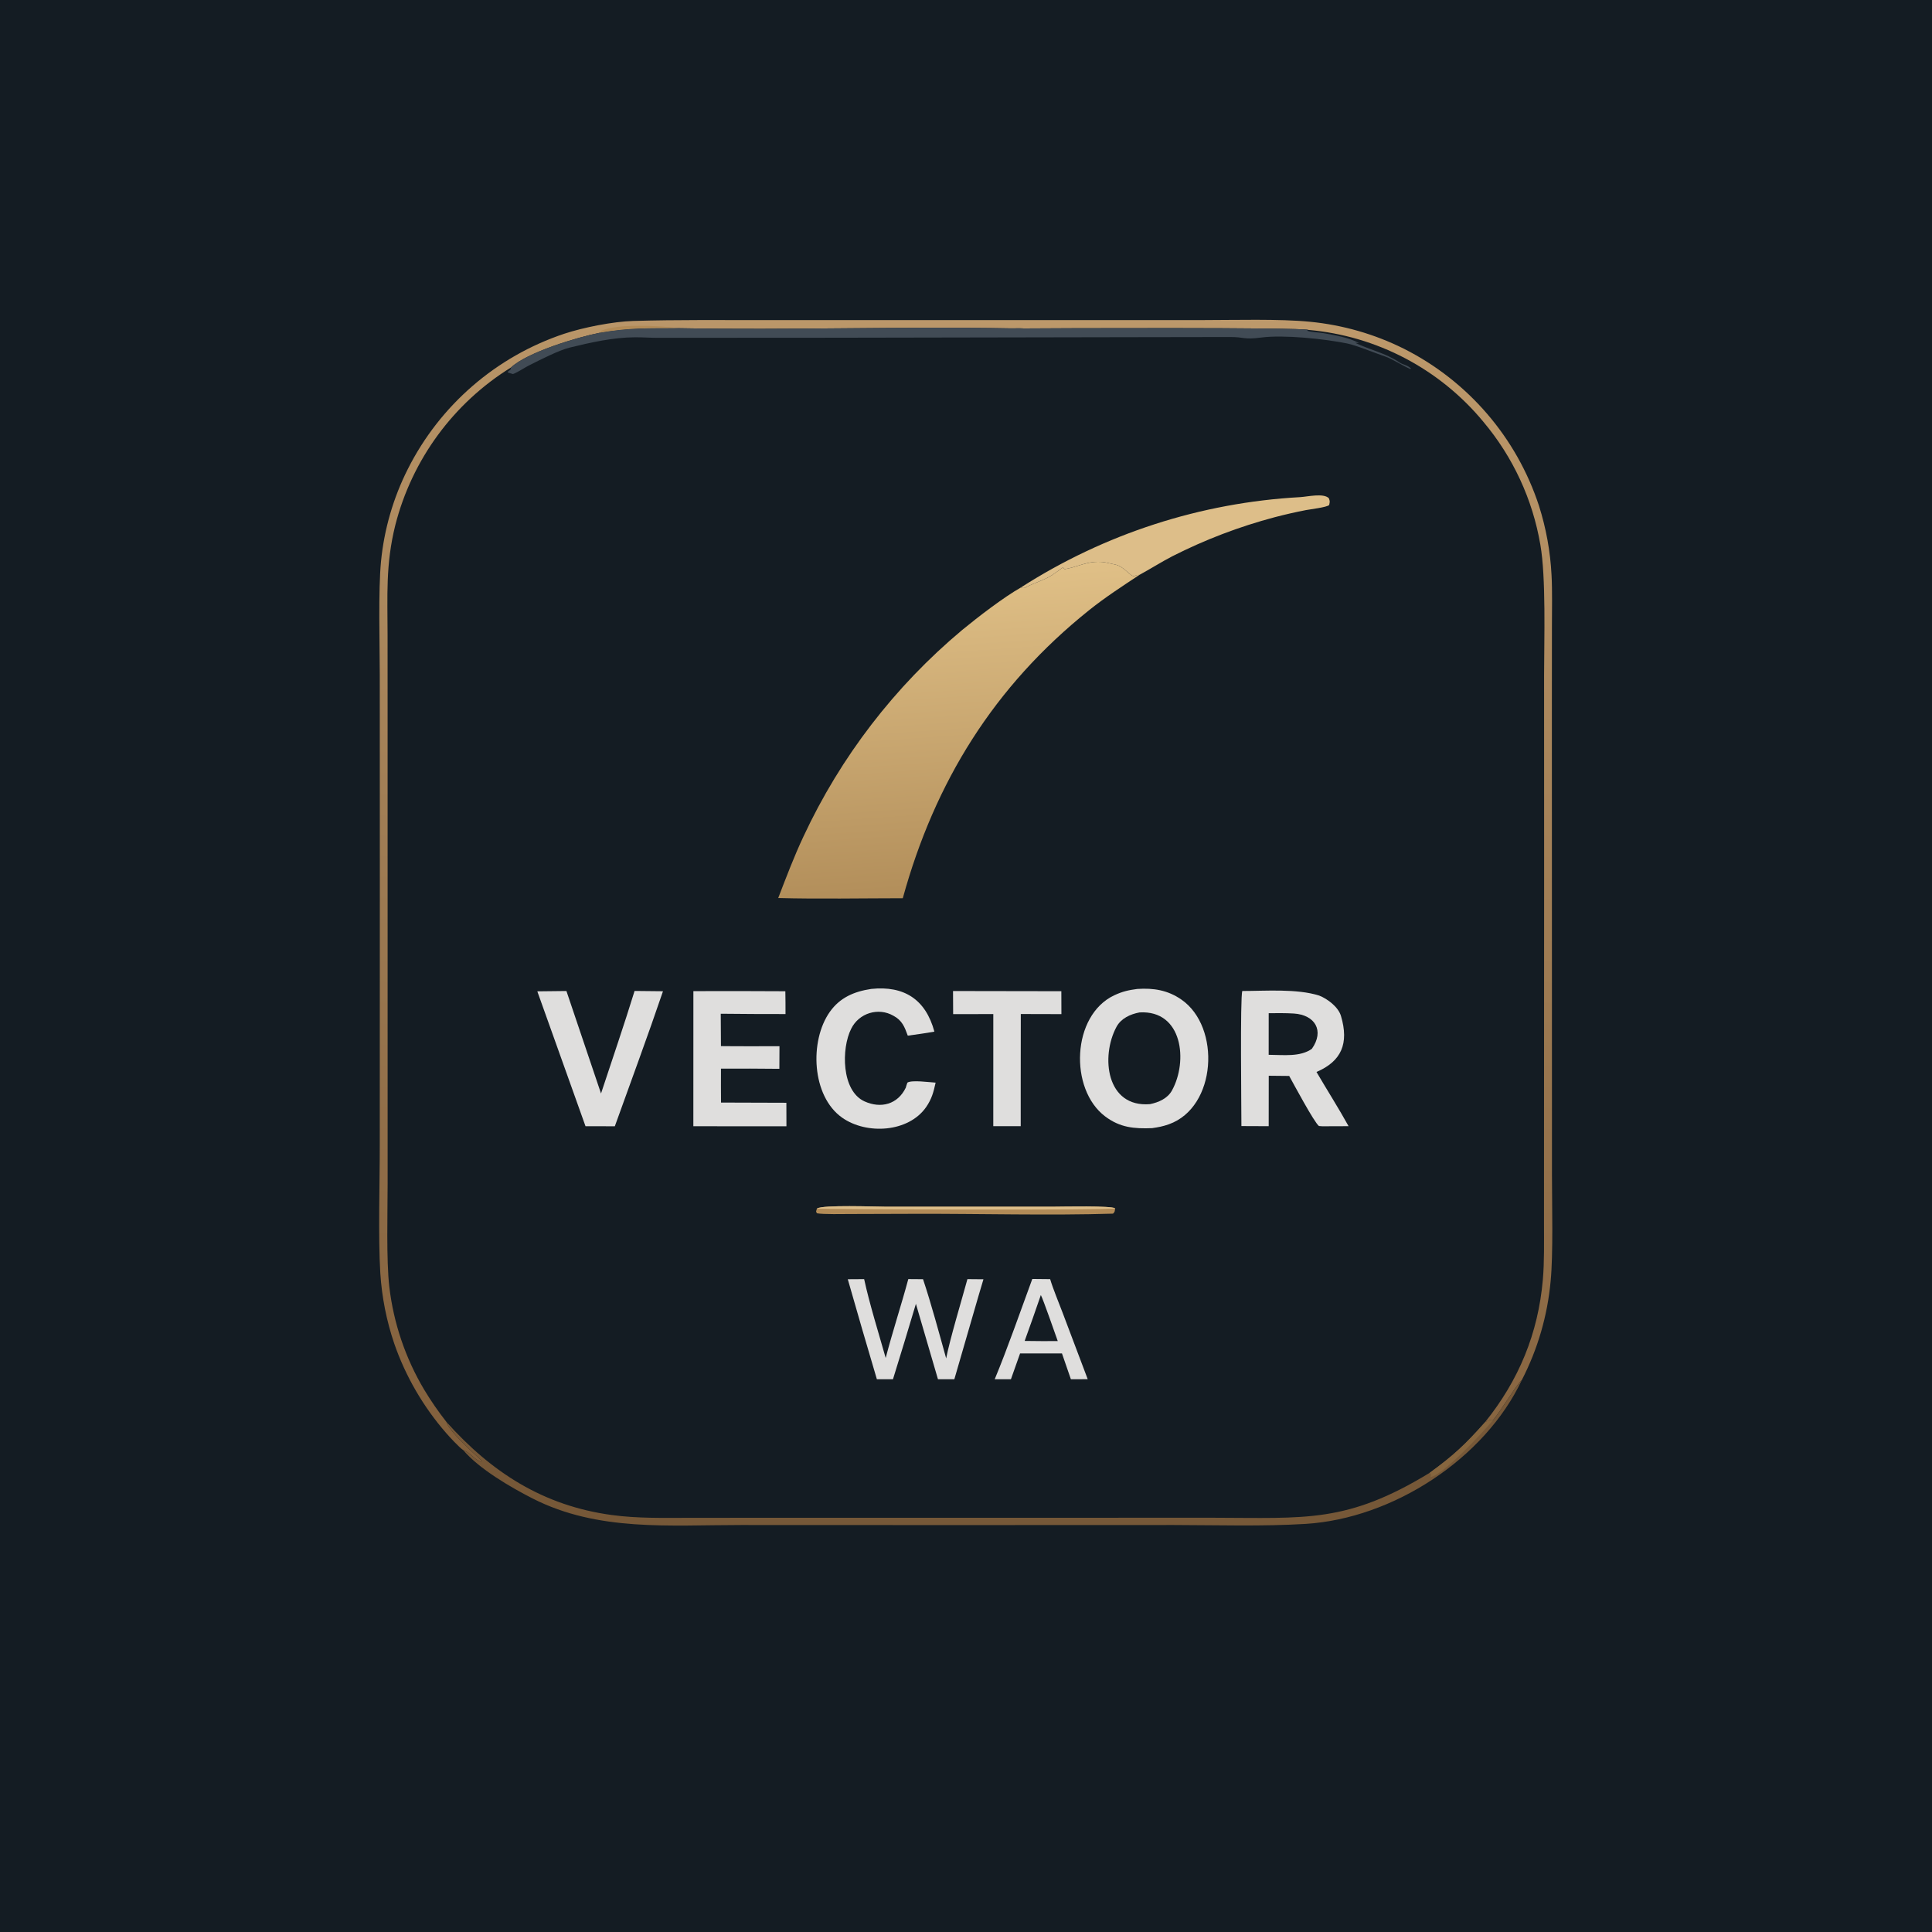
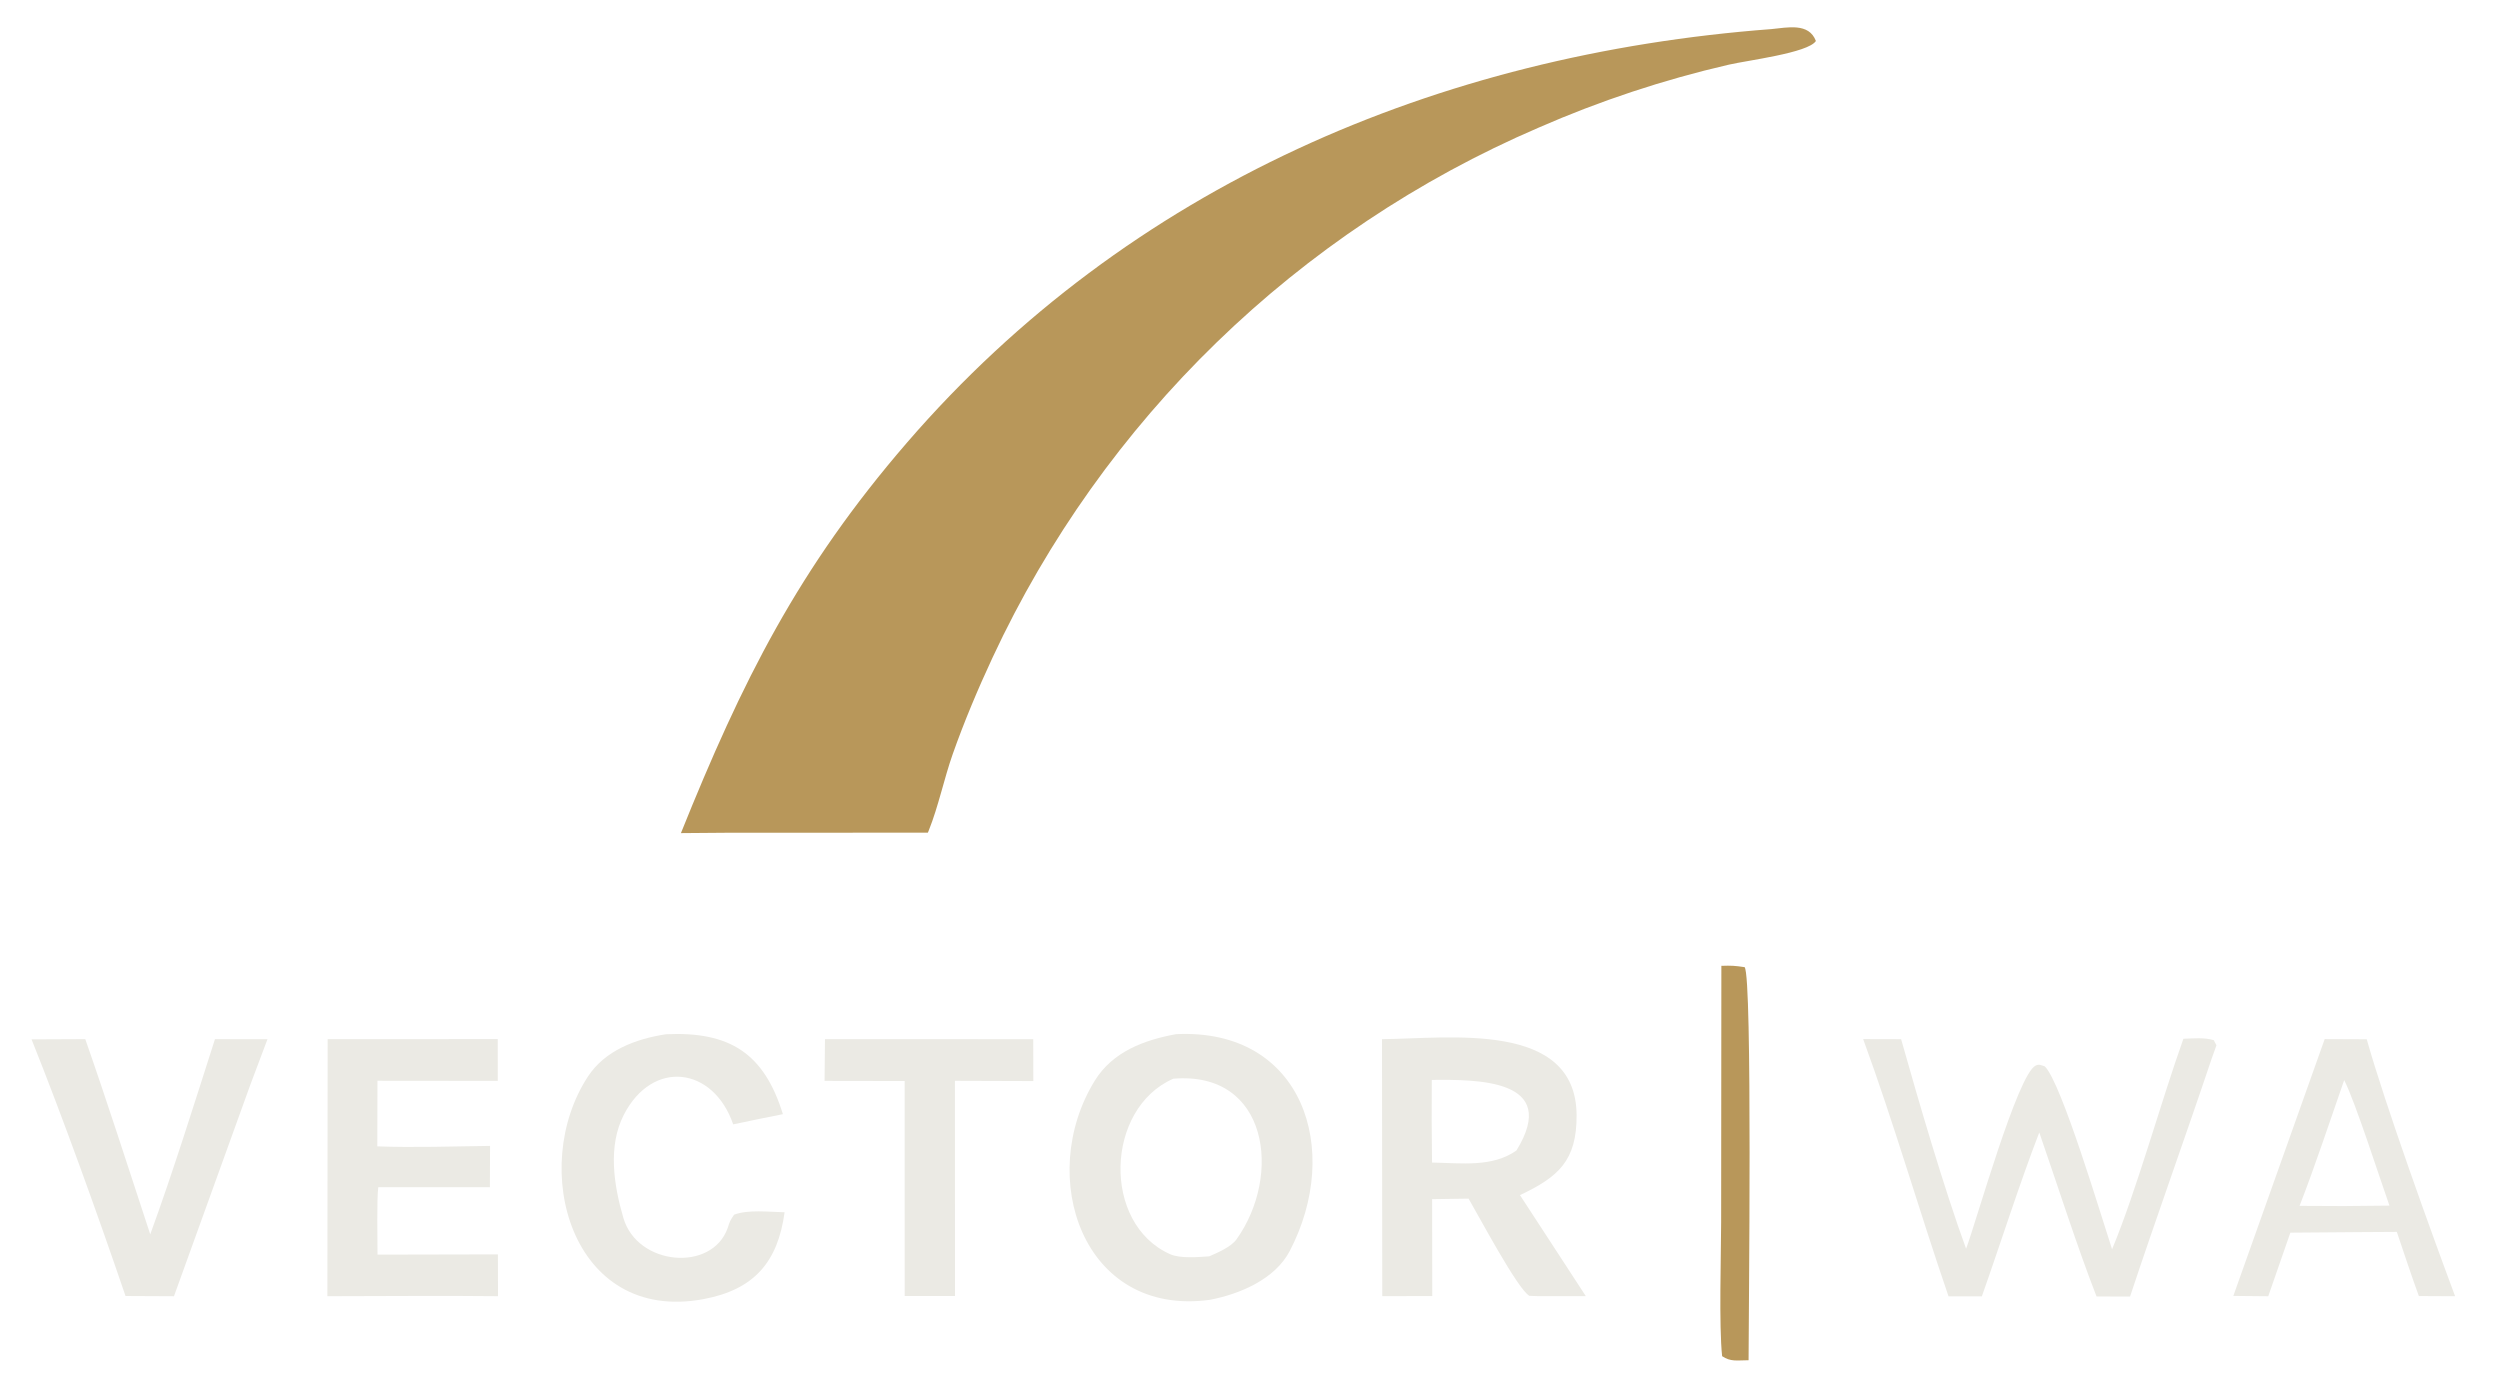
- <svg xmlns="http://www.w3.org/2000/svg" version="1.1" viewBox="0 0 2048 2048" preserveAspectRatio="xMidYMid meet">
-   <defs>
-     <linearGradient id="VectorWaArrowGradient" gradientUnits="userSpaceOnUse" x1="1025.13" y1="944.986" x2="1001.3" y2="606.976">
-       <stop offset="0" stop-opacity="1" stop-color="rgb(178,142,90)" />
-       <stop offset="1" stop-opacity="1" stop-color="rgb(224,192,135)" />
-     </linearGradient>
-     <linearGradient id="VectorWaFrameGradient" gradientUnits="userSpaceOnUse" x1="967.716" y1="1590.56" x2="1083.07" y2="314.614">
-       <stop offset="0" stop-opacity="1" stop-color="rgb(129,95,60)" />
-       <stop offset="1" stop-opacity="1" stop-color="rgb(189,153,107)" />
-     </linearGradient>
-   </defs>
-   <path fill="rgb(20,28,35)" d="M 0 0 L 2048 0 L 2048 2048 L 0 2048 L 0 0 z" />
-   <path fill="rgb(20,28,35)" d="M 491.03 1537.19 C 486.689 1534.28 476.526 1523.19 472.844 1518.97 C 448.85 1491.46 429.903 1458.94 417.95 1424.36 C 409.764 1400.25 404.788 1375.16 403.149 1349.74 C 400.786 1311.26 402.633 1252.55 402.569 1212.47 L 402.637 929.528 L 402.57 715.281 C 402.542 682.818 400.897 626.011 403.895 595.07 C 407.237 561.007 416.856 527.857 432.264 497.296 C 466.384 429.459 525.964 377.882 597.989 353.831 C 618.297 347.079 649.865 340.853 671.319 340.219 C 717.648 338.851 765.012 339.365 811.408 339.308 L 1078.56 339.314 L 1274.09 339.306 C 1307.71 339.299 1356.52 337.873 1388.71 341.084 C 1423.33 344.456 1457.05 354.142 1488.18 369.663 C 1556.15 403.895 1607.67 463.791 1631.36 536.105 C 1638.93 559.899 1643.41 584.566 1644.69 609.501 C 1645.61 626.461 1645.12 647.078 1645.11 664.302 L 1645.05 756.051 L 1645.11 1040.57 L 1645.15 1245.73 C 1645.15 1276.34 1646.57 1329.49 1643.74 1358 C 1640.43 1394.55 1630.08 1430.12 1613.27 1462.75 C 1573.95 1546.47 1476.41 1609.7 1383.99 1615.39 C 1338.68 1618.18 1290.18 1616.66 1244.52 1616.58 L 1009.6 1616.66 L 785.61 1616.58 C 709.763 1616.53 633.974 1623.81 564.571 1588.44 C 541.076 1576.46 507.865 1557.06 491.03 1537.19 z" />
-   <path fill="url(#VectorWaFrameGradient)" d="M 491.03 1537.19 C 486.689 1534.28 476.526 1523.19 472.844 1518.97 C 448.85 1491.46 429.903 1458.94 417.95 1424.36 C 409.764 1400.25 404.788 1375.16 403.149 1349.74 C 400.786 1311.26 402.633 1252.55 402.569 1212.47 L 402.637 929.528 L 402.57 715.281 C 402.542 682.818 400.897 626.011 403.895 595.07 C 407.237 561.007 416.856 527.857 432.264 497.296 C 466.384 429.459 525.964 377.882 597.989 353.831 C 618.297 347.079 649.865 340.853 671.319 340.219 C 717.648 338.851 765.012 339.365 811.408 339.308 L 1078.56 339.314 L 1274.09 339.306 C 1307.71 339.299 1356.52 337.873 1388.71 341.084 C 1423.33 344.456 1457.05 354.142 1488.18 369.663 C 1556.15 403.895 1607.67 463.791 1631.36 536.105 C 1638.93 559.899 1643.41 584.566 1644.69 609.501 C 1645.61 626.461 1645.12 647.078 1645.11 664.302 L 1645.05 756.051 L 1645.11 1040.57 L 1645.15 1245.73 C 1645.15 1276.34 1646.57 1329.49 1643.74 1358 C 1640.43 1394.55 1630.08 1430.12 1613.27 1462.75 C 1608.47 1466.49 1590.08 1496.86 1582.82 1505.26 C 1579.02 1504.83 1577.58 1505.99 1574.14 1507.68 C 1610.03 1463.03 1630.48 1413.64 1635.48 1356.47 C 1637.14 1337.48 1636.69 1316.55 1636.71 1297.42 L 1636.73 1212.72 L 1636.84 936.231 L 1636.8 715.397 C 1636.83 677.748 1638.96 612.516 1632.84 577.45 C 1624.67 529.446 1603.84 484.49 1572.51 447.214 C 1526.19 391.095 1459.25 355.953 1386.75 349.693 C 1381.2 346.911 1107.98 347.876 1085.48 348.164 C 1081.76 347.879 1075.47 348.075 1071.54 348.069 C 955.178 345.911 835.68 350.083 719.216 347.885 C 687.37 348.079 667.655 347.204 635.74 352.769 C 611.81 357.432 558.664 373.554 541.745 389.484 C 480.711 427.255 436.713 487.235 419.016 556.795 C 408.621 598.574 410.83 631.516 410.85 673.706 L 410.879 765.898 L 410.893 1054.22 L 410.908 1254.11 C 410.911 1284.14 409.393 1335.95 412.7 1364.2 C 417.232 1402.69 429.814 1439.79 449.628 1473.09 C 456.774 1484.97 464.655 1496.39 473.224 1507.29 C 475.72 1517.01 502.209 1540.55 510.697 1548.48 L 509.553 1549.39 C 502.381 1547.07 500.182 1540.68 491.03 1537.19 z" />
-   <path fill="rgb(178,139,87)" d="M 635.74 352.769 L 637.593 350.48 C 654.643 342.945 699.988 345.166 719.216 347.885 C 687.37 348.079 667.655 347.204 635.74 352.769 z" />
-   <path fill="rgb(118,88,56)" d="M 1582.82 1505.26 C 1590.08 1496.86 1608.47 1466.49 1613.27 1462.75 C 1573.95 1546.47 1476.41 1609.7 1383.99 1615.39 C 1338.68 1618.18 1290.18 1616.66 1244.52 1616.58 L 1009.6 1616.66 L 785.61 1616.58 C 709.763 1616.53 633.974 1623.81 564.571 1588.44 C 541.076 1576.46 507.865 1557.06 491.03 1537.19 C 500.182 1540.68 502.381 1547.07 509.553 1549.39 L 510.697 1548.48 C 502.209 1540.55 475.72 1517.01 473.224 1507.29 C 520.947 1560.69 575.875 1596.14 648.514 1605.98 C 676.086 1609.71 702.693 1608.98 730.414 1608.97 L 821.858 1608.9 L 1111.85 1608.89 L 1286.34 1608.87 C 1384.04 1609.01 1427.72 1614.81 1515.55 1561.24 C 1541.21 1542.6 1553.28 1531.13 1574.14 1507.68 C 1577.58 1505.99 1579.02 1504.83 1582.82 1505.26 z" />
-   <path fill="rgb(134,102,63)" d="M 1574.14 1507.68 C 1577.58 1505.99 1579.02 1504.83 1582.82 1505.26 C 1572.2 1518.2 1529.23 1564.12 1516.47 1565.67 L 1516.88 1562.81 L 1515.55 1561.24 C 1541.21 1542.6 1553.28 1531.13 1574.14 1507.68 z" />
-   <path fill="rgb(65,75,85)" d="M 719.216 347.885 C 835.68 350.083 955.178 345.911 1071.54 348.069 C 1075.47 348.075 1081.76 347.879 1085.48 348.164 C 1107.98 347.876 1381.2 346.911 1386.75 349.693 L 1385.47 350.445 C 1389.06 352.192 1397.5 352.229 1401.94 353.021 C 1414.38 355.24 1429.58 357.579 1440.7 363.685 L 1436.61 363.433 C 1452.46 370.972 1468.75 374.247 1483.29 384.058 C 1487.28 386.751 1491.63 386.737 1495.75 390.672 L 1494.91 391.153 C 1486.84 387.709 1475.74 380.367 1468.4 377.919 C 1458.14 374.498 1437.88 366.073 1427.87 364.047 C 1403.94 359.208 1360.88 354.69 1337.11 357.785 C 1317.55 360.331 1319.61 357.11 1303.27 357.262 L 1198.49 357.429 L 882.476 358.012 L 698.388 358.122 C 690.011 358.152 681.808 357.511 673.112 357.544 C 650.04 357.631 626.351 363.011 603.973 368.441 C 592.329 371.267 572.287 381.61 560.943 387.275 C 556.225 389.63 548.7 394.767 543.769 396.509 C 541.73 395.911 540.012 395.408 538.616 394.999 L 538.127 394.118 C 541.599 391.214 540.939 392.858 541.745 389.484 C 558.664 373.554 611.81 357.432 635.74 352.769 C 667.655 347.204 687.37 348.079 719.216 347.885 z" />
-   <path fill="url(#VectorWaArrowGradient)" d="M 1082.32 622.671 C 1084.23 623.616 1083.52 623.297 1085.87 623.322 C 1097.53 616.966 1108.86 614.937 1119.2 606.887 C 1120.36 605.983 1125.14 602.626 1126.78 601.52 C 1127.37 602.117 1127.96 602.714 1128.55 603.312 C 1138.83 601.863 1149.52 596.514 1160.03 595.742 C 1170.18 594.995 1173.55 596.765 1181.61 598.334 C 1191.96 600.348 1196.95 610.388 1202.73 611.059 C 1205.23 608.945 1203.91 609.846 1207.9 609.364 C 1189.75 621.401 1171.54 633.175 1154.53 646.786 C 1053.84 727.341 990.95 828.745 956.991 952.153 C 914.081 952.194 867.556 953.081 824.942 951.943 C 833.495 929.781 841.614 908.191 851.738 886.662 C 891.068 802.299 948.465 727.613 1019.86 667.895 C 1036.3 654.335 1063.73 633.231 1082.32 622.671 z" />
-   <path fill="rgb(223,222,221)" d="M 1205.57 1048.33 C 1222.78 1047.17 1237.85 1049.56 1252.33 1059.59 C 1294.41 1088.73 1289.78 1173.75 1239.02 1191.79 C 1232.74 1194.03 1227.91 1194.91 1221.31 1195.88 C 1202.13 1196.63 1187.19 1195.27 1171.48 1183.42 C 1133.23 1154.55 1135.96 1076.37 1181.07 1055.09 C 1189.7 1051.02 1196.29 1049.54 1205.57 1048.33 z" />
-   <path fill="rgb(20,28,35)" d="M 1207.97 1073.21 C 1253.68 1070.55 1259.56 1125 1242.27 1156.06 C 1237.59 1164.47 1228.18 1168.56 1219.06 1170.43 C 1172.69 1174.28 1166.56 1120.03 1183.52 1088.51 C 1188.37 1079.5 1198.22 1075.01 1207.97 1073.21 z" />
-   <path fill="rgb(223,222,221)" d="M 1316.91 1050.5 C 1341.72 1050.5 1374.59 1047.85 1398.37 1055.34 C 1407.22 1058.78 1418.64 1067.42 1421.47 1076.92 C 1430.22 1106.23 1421.92 1125.03 1395.54 1136.33 C 1406.62 1155.28 1419.03 1174.77 1429.55 1193.8 L 1401.75 1193.9 L 1398.11 1193.63 C 1392.75 1189.2 1371.35 1149.08 1366.6 1140.55 L 1344.93 1140.33 L 1344.87 1193.81 L 1315.95 1193.69 C 1315.96 1177.43 1314.49 1056.45 1316.91 1050.5 z" />
-   <path fill="rgb(20,28,35)" d="M 1344.88 1074.03 C 1353.81 1073.98 1362.64 1073.81 1371.57 1074.38 C 1393.99 1075.83 1404.15 1092.63 1390.63 1111.79 C 1378.23 1120.65 1360.44 1118.2 1344.85 1118.13 L 1344.88 1074.03 z" />
-   <path fill="rgb(223,222,221)" d="M 735.017 1050.64 C 767.513 1050.52 800.008 1050.56 832.503 1050.76 C 832.652 1058.82 832.709 1066.88 832.676 1074.94 C 809.794 1074.96 786.911 1074.85 764.03 1074.6 L 764.238 1108.93 C 784.733 1109.19 805.752 1109.01 826.281 1109.04 L 826.164 1132.98 C 805.53 1132.75 784.894 1132.69 764.258 1132.81 C 764.112 1144.65 764.294 1156.89 764.315 1168.76 L 833.59 1168.98 L 833.655 1193.92 L 734.979 1193.86 L 735.017 1050.64 z" />
-   <path fill="rgb(223,222,221)" d="M 923.561 1048.3 C 958.269 1044.7 981.21 1059.25 990.492 1093.56 C 981.411 1095.25 971.486 1096.51 962.29 1097.85 C 958.897 1088.56 956.323 1081.69 947.078 1076.75 C 931.169 1067.57 910.5 1073.8 902.284 1090.55 C 891.735 1111.4 891.868 1156.36 916.401 1167.5 C 933.867 1175.43 951.684 1170.62 960.153 1153 C 960.717 1150.88 961.13 1149.67 961.902 1147.6 C 966.768 1144.64 984.792 1147.23 991.799 1147.64 C 989.607 1157.58 987.712 1164.9 981.739 1173.56 C 962.915 1200.56 918.547 1202.97 892.741 1184.8 C 860.275 1161.94 857.917 1103.32 879.636 1072.62 C 890.379 1057.43 905.442 1051.03 923.561 1048.3 z" />
-   <path fill="rgb(223,222,221)" d="M 672.683 1050.45 L 702.79 1050.76 C 686.781 1097.92 668.629 1146.85 651.743 1193.88 L 620.669 1193.86 L 586.511 1098.24 L 569.568 1050.85 L 600.433 1050.51 L 637.108 1159.15 C 648.928 1123.29 661.591 1086.44 672.683 1050.45 z" />
-   <path fill="rgb(221,190,137)" d="M 1082.32 622.671 C 1171 565.775 1272.9 532.812 1378.1 526.99 C 1386.06 526.537 1402.99 522.427 1408.67 528.155 C 1409.96 531.665 1409.67 531.764 1408.99 535.338 C 1406.54 537.776 1389 539.855 1384.33 540.729 C 1373.2 542.886 1362.15 545.407 1351.18 548.287 C 1313.62 558.232 1277.22 572.121 1242.58 589.722 C 1231 595.73 1219.47 603.087 1207.9 609.364 C 1203.91 609.846 1205.23 608.945 1202.73 611.059 C 1196.95 610.388 1191.96 600.348 1181.61 598.334 C 1173.55 596.765 1170.18 594.995 1160.03 595.742 C 1149.52 596.514 1138.83 601.863 1128.55 603.312 C 1127.96 602.714 1127.37 602.117 1126.78 601.52 C 1125.14 602.626 1120.36 605.983 1119.2 606.887 C 1108.86 614.937 1097.53 616.966 1085.87 623.322 C 1083.52 623.297 1084.23 623.616 1082.32 622.671 z" />
-   <path fill="rgb(223,222,221)" d="M 1010.25 1050.53 L 1125.07 1050.72 L 1125.15 1075.01 L 1082.09 1074.9 L 1082 1150.16 L 1082.01 1193.81 L 1052.92 1193.79 L 1052.94 1074.97 L 1010.37 1075 L 1010.25 1050.53 z" />
-   <path fill="rgb(223,222,221)" d="M 962.833 1355.89 L 978.453 1356.01 C 987.01 1381.5 995.658 1413.73 1002.98 1439.96 C 1006.64 1420.58 1019.86 1376.65 1025.51 1355.93 L 1042.5 1356.08 L 1037.37 1373.32 L 1011.64 1462.05 L 994.29 1462.07 L 970.903 1382.12 C 962.952 1408.82 954.845 1435.47 946.583 1462.07 L 929.531 1462.06 C 919.053 1426.78 908.771 1391.44 898.684 1356.04 L 916.034 1355.93 C 921.446 1381.1 931.761 1414.5 938.87 1439.5 C 946.093 1411.74 955.302 1383.88 962.833 1355.89 z" />
-   <path fill="rgb(223,222,221)" d="M 1094.28 1355.76 L 1113.21 1355.95 C 1115.81 1365.04 1122.81 1382.02 1126.31 1391.27 L 1153.03 1462.01 L 1135.18 1462.06 L 1125.72 1434.67 L 1113.5 1434.71 L 1081.33 1434.67 L 1071.61 1462.08 L 1054.44 1462.04 C 1068.09 1429.22 1081.85 1389.45 1094.28 1355.76 z" />
-   <path fill="rgb(20,28,35)" d="M 1103.33 1372.8 C 1105.51 1376.47 1119.06 1415.47 1121.26 1421.58 L 1104.91 1421.63 L 1086.19 1421.44 C 1092.06 1405.28 1097.77 1389.06 1103.33 1372.8 z" />
-   <path fill="rgb(178,139,87)" d="M 865.965 1281.1 C 872.297 1276.98 927.637 1279.15 938.551 1279.15 L 1118.48 1279.13 C 1127.15 1279.12 1177.93 1277.95 1182.16 1280.9 C 1181.4 1284.67 1182.09 1284.26 1179.83 1286.52 C 1112.91 1288.56 1038.82 1286.51 971.08 1286.69 L 902.419 1286.9 C 894.328 1286.92 872.627 1287.41 865.948 1286.13 C 864.62 1283.42 865.045 1284.9 865.965 1281.1 z" />
-   <path fill="rgb(221,190,137)" d="M 865.965 1281.1 C 872.297 1276.98 927.637 1279.15 938.551 1279.15 L 1118.48 1279.13 C 1127.15 1279.12 1177.93 1277.95 1182.16 1280.9 C 1175.46 1283.15 868.05 1281.97 865.965 1281.1 z" />
+ <svg xmlns="http://www.w3.org/2000/svg" version="1.1" width="895" height="500" viewBox="580 315 895 500">
+   <path fill="#b8975a" d="M 1214.12 325.42 C 1219.88 324.877 1227.59 323.031 1230.09 329.676 C 1227.33 333.964 1205.46 336.612 1198.85 338.167 C 1175.52 343.556 1152.74 351.102 1130.8 360.706 C 1044.54 397.79 974.959 465.332 935.319 550.445 C 930.149 561.532 925.126 573.471 921.069 584.983 C 917.996 593.7 915.946 603.706 912.535 612.218 L 912.178 613.095 L 839.971 613.126 L 823.772 613.254 C 845.671 558.825 865.776 518.502 904.799 473.349 C 984.172 381.507 1094.89 334.434 1214.12 325.42 z" />
+   <path fill="#b8975a" d="M 1196.25 660.766 C 1199.91 660.654 1200.96 660.703 1204.58 661.244 C 1207.41 664.713 1206 787.849 1205.99 801.961 C 1201.74 801.991 1199.59 802.563 1196.52 800.514 C 1195.37 789.684 1196.14 764.288 1196.17 752.628 L 1196.25 660.766 z" />
+   <path fill="#ebeae4" d="M 1361.66 686.881 C 1365.32 686.754 1369.02 686.364 1372.51 687.367 L 1373.49 689.209 L 1371.82 693.871 C 1362.25 722.391 1352.01 750.687 1342.56 779.167 L 1330.56 779.133 C 1323.59 761.272 1316.48 738.918 1310.06 720.419 C 1303.07 738.481 1296.09 760.501 1289.5 779.099 L 1277.57 779.079 C 1267.1 748.611 1258.05 717.112 1247.01 686.991 L 1260.6 687.026 C 1266.85 709.238 1276.05 740.681 1283.86 762.051 C 1287.51 752.356 1302.26 699.672 1308.74 696.488 C 1310.05 695.844 1310.72 696.353 1312.04 696.769 C 1317.99 702.553 1332.27 750.555 1336.12 762.244 C 1344.89 741.207 1353.49 709.773 1361.66 686.881 z" />
+   <path fill="#ebeae4" d="M 697.3 687.014 L 758.197 686.992 L 758.2 701.956 L 715.133 701.912 L 715.077 725.394 C 727.959 725.896 742.442 725.4 755.44 725.23 L 755.38 740.02 L 715.425 740.02 C 714.849 744.366 715.158 759.048 715.15 764.159 L 758.25 764.065 L 758.29 779.037 C 738.082 778.81 717.447 779.036 697.203 779.044 L 697.3 687.014 z" />
+   <path fill="#ebeae4" d="M 818.437 685.259 C 841.24 684.205 853.549 692.081 860.278 713.87 C 854.338 715.048 848.405 716.265 842.481 717.522 C 835.381 696.848 813.599 694.068 803.318 714.124 C 797.564 725.347 799.741 739.281 803.16 751.001 C 808.177 768.2 834.894 770.485 840.502 754.648 C 841.304 752.175 841.363 751.97 842.823 749.848 C 847.932 747.961 855.034 748.87 860.885 748.99 C 858.465 766.763 850.035 776.727 831.731 780.108 C 784.462 788.838 769.127 732.988 790.493 700.378 C 796.584 691.083 807.532 686.92 818.437 685.259 z" />
+   <path fill="#ebeae4" d="M 591.297 687.093 L 610.527 687.007 C 618.565 709.951 626.157 733.768 633.785 756.892 C 641.716 735.267 649.874 709.136 656.958 687.013 L 675.754 687.045 L 669.653 703.252 L 642.278 779.054 L 624.935 778.971 C 615.181 750.346 602.437 714.89 591.297 687.093 z" />
+   <path fill="#ebeae4" d="M 875.341 687.016 L 949.902 687.023 L 949.931 702.023 L 921.864 701.931 L 921.883 749.75 L 921.891 778.978 L 903.879 778.958 L 903.868 702.005 L 875.195 701.958 L 875.341 687.016 z" />
+   <path fill="#ebeae4" fill-rule="evenodd" d="M 1001.03 685.231 C 1046.41 683.033 1060.69 726.608 1041.71 762.891 C 1036.48 772.901 1023.95 778.276 1013.1 780.341 C 967.498 786.52 950.872 736.049 971.921 701.898 C 978.296 691.555 989.483 687.341 1001.03 685.231 z M 1000.03 701.183 C 1034.16 698.301 1039.01 735.86 1022.66 758.693 C 1020.74 761.376 1015.97 763.441 1012.91 764.769 C 1008.87 765.045 1002.51 765.604 998.904 764 C 974.405 753.114 975.676 711.84 1000.03 701.183 z" />
+   <path fill="#ebeae4" fill-rule="evenodd" d="M 1074.75 687.017 C 1098.51 686.85 1144.21 680.237 1144.42 714.194 C 1144.52 730.609 1137.82 736.378 1124.15 742.852 L 1147.72 779.011 L 1130.75 779.023 L 1127.53 778.908 C 1123.39 776.731 1109.14 749.845 1105.75 744.108 L 1092.7 744.298 L 1092.75 778.998 L 1074.85 779.01 L 1074.75 687.017 z M 1092.58 701.605 C 1108.35 701.501 1138.78 701.074 1122.88 726.882 C 1114.23 732.956 1103.27 731.379 1092.67 731.194 C 1092.53 721.332 1092.5 711.468 1092.58 701.605 z" />
+   <path fill="#ebeae4" fill-rule="evenodd" d="M 1412.24 686.995 L 1427.29 687.057 C 1433.98 710.775 1450.3 755.904 1458.93 779.052 L 1445.95 778.988 C 1443.21 771.488 1440.64 763.596 1438.06 756.016 L 1425.88 756.09 L 1399.95 756.292 L 1392.03 779.059 L 1379.53 778.938 L 1412.24 686.995 z M 1419.22 701.676 C 1423.32 709.796 1431.82 736.458 1435.42 746.61 L 1419.09 746.77 L 1403.24 746.701 C 1408.8 732.488 1414.13 716.198 1419.22 701.676 z" />
</svg>
